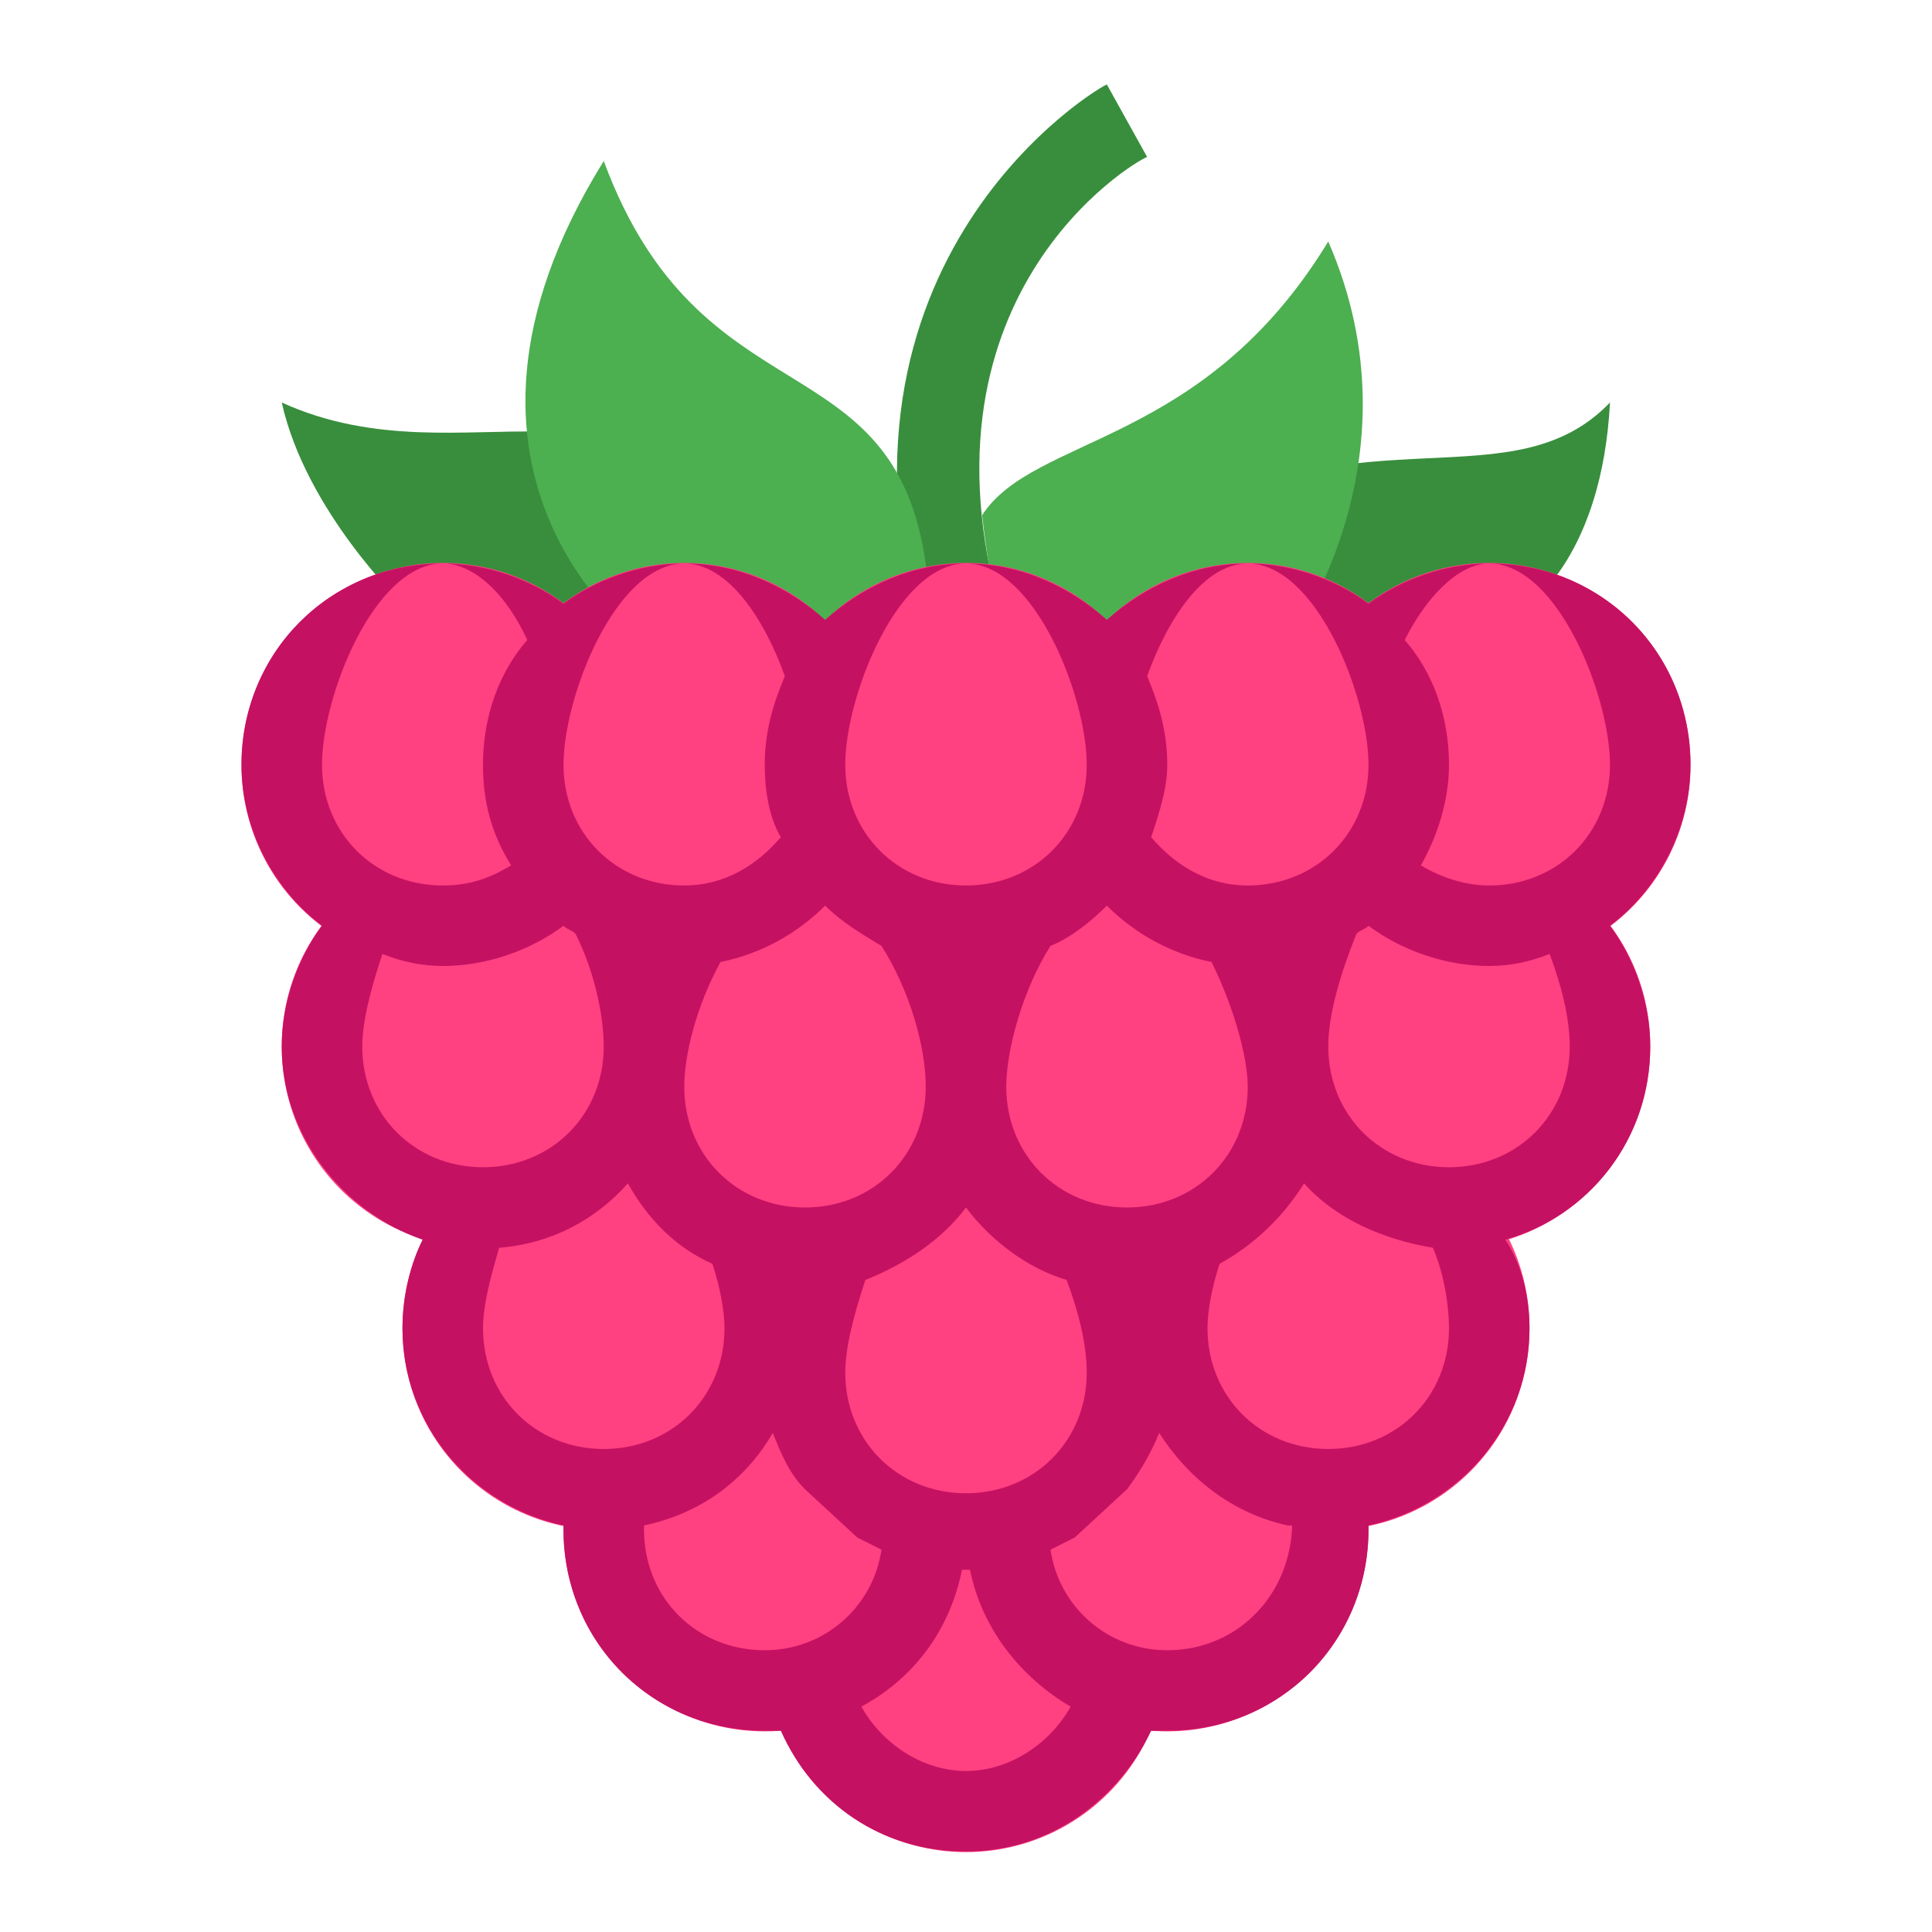
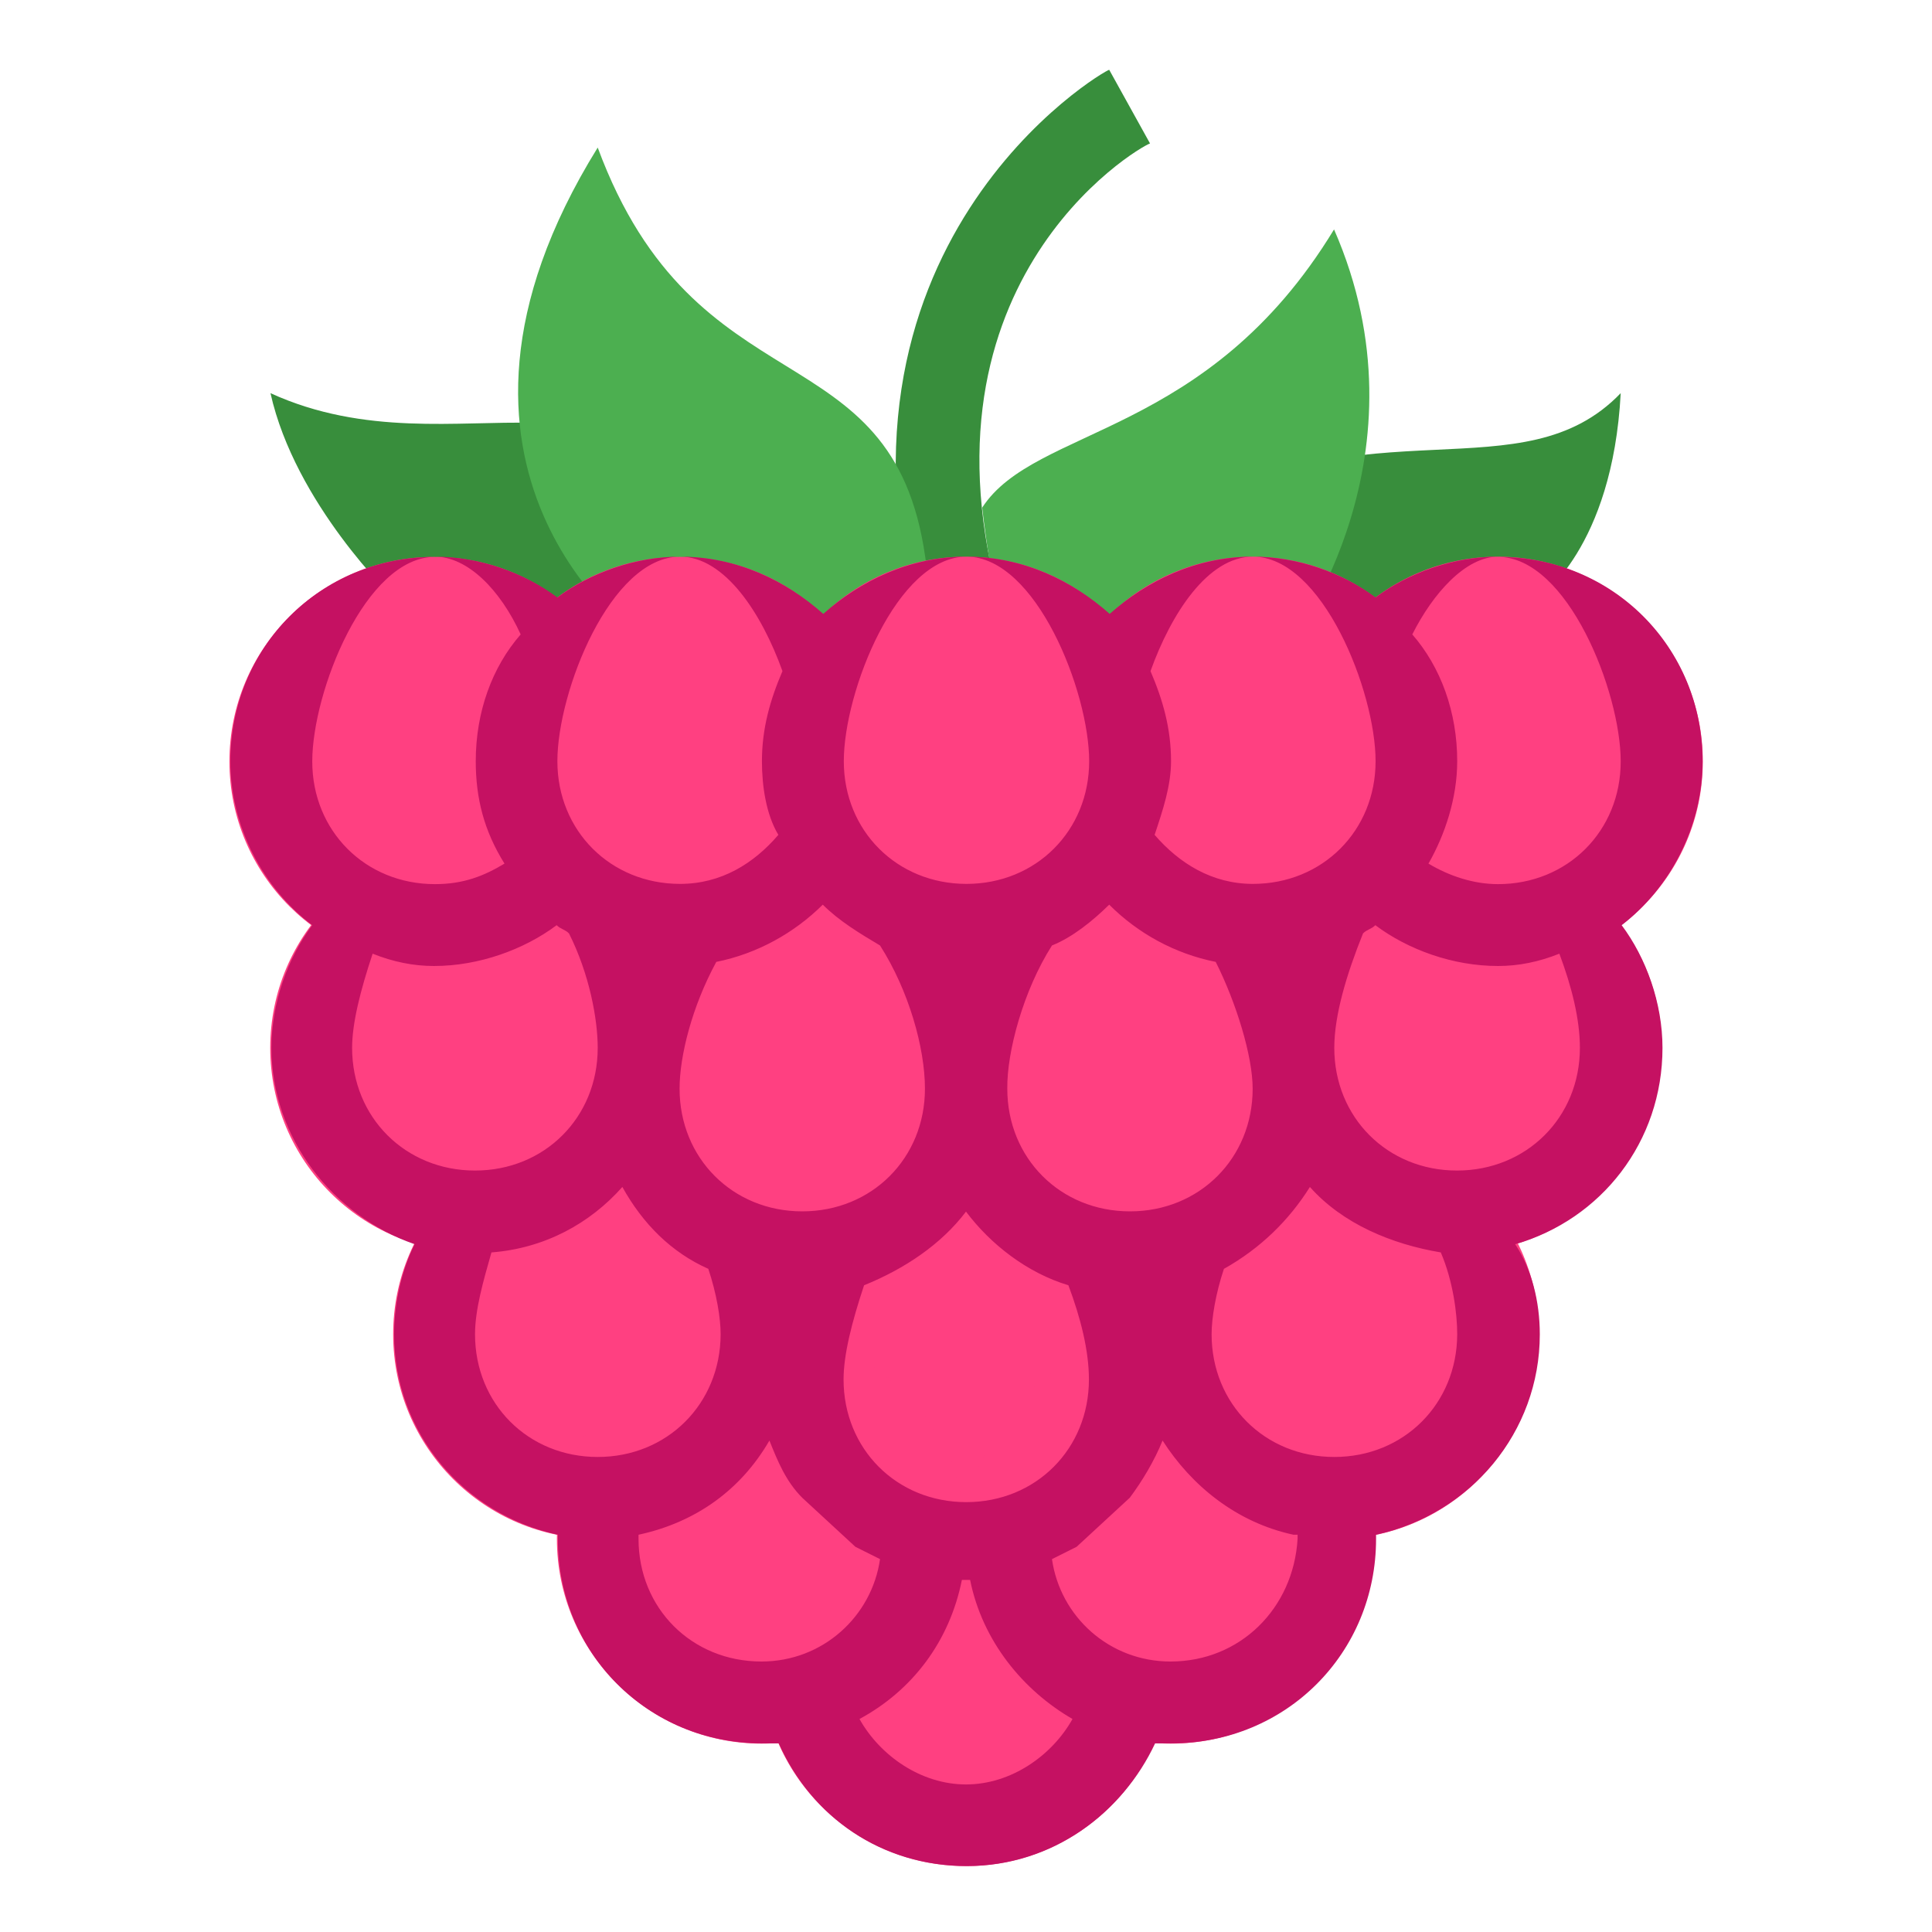
- <svg xmlns="http://www.w3.org/2000/svg" width="800px" height="800px" viewBox="0 0 1024 1024" class="icon" version="1.1">
-   <path d="M597.333 320s-10.667-21.333 21.333-42.667c104.533-59.733 183.467-10.667 234.667-64-4.267 81.067-42.667 106.667-42.667 106.667H597.333z m-64 14.933C477.867 157.867 601.6 85.333 608 83.2L597.333 64l10.667 19.2-21.333-38.4c-2.133 0-160 91.733-96 302.933l42.667-12.8z m-170.667-14.933v-21.333c-17.067-117.333-115.2-40.533-213.333-85.333 12.8 57.6 64 106.667 64 106.667h149.333z" fill="#388E3C" />
-   <path d="M682.667 341.333h-149.333c-6.4-21.333-10.667-49.067-12.8-68.267 27.733-42.667 117.333-36.267 183.467-145.067 51.2 117.333-21.333 213.333-21.333 213.333z m-192 0s8.533 14.933 0-42.667c-17.067-119.467-119.467-74.667-170.667-213.333-104.533 168.533 21.333 256 21.333 256h149.333z" fill="#4CAF50" />
-   <path d="M320 704m-106.667 0a106.667 106.667 0 1 0 213.333 0 106.667 106.667 0 1 0-213.333 0Z" fill="#FF4081" />
-   <path d="M512 725.333m-106.667 0a106.667 106.667 0 1 0 213.333 0 106.667 106.667 0 1 0-213.333 0Z" fill="#FF4081" />
-   <path d="M704 704m-106.667 0a106.667 106.667 0 1 0 213.333 0 106.667 106.667 0 1 0-213.333 0Z" fill="#FF4081" />
-   <path d="M597.333 576m-106.667 0a106.667 106.667 0 1 0 213.333 0 106.667 106.667 0 1 0-213.333 0Z" fill="#FF4081" />
-   <path d="M768 554.667m-106.667 0a106.667 106.667 0 1 0 213.333 0 106.667 106.667 0 1 0-213.333 0Z" fill="#FF4081" />
-   <path d="M256 554.667m-106.667 0a106.667 106.667 0 1 0 213.333 0 106.667 106.667 0 1 0-213.333 0Z" fill="#FF4081" />
-   <path d="M426.667 576m-106.667 0a106.667 106.667 0 1 0 213.333 0 106.667 106.667 0 1 0-213.333 0Z" fill="#FF4081" />
-   <path d="M234.667 405.333m-106.667 0a106.667 106.667 0 1 0 213.333 0 106.667 106.667 0 1 0-213.333 0Z" fill="#FF4081" />
-   <path d="M789.333 405.333m-106.667 0a106.667 106.667 0 1 0 213.333 0 106.667 106.667 0 1 0-213.333 0Z" fill="#FF4081" />
-   <path d="M362.667 405.333m-106.667 0a106.667 106.667 0 1 0 213.333 0 106.667 106.667 0 1 0-213.333 0Z" fill="#FF4081" />
-   <path d="M661.333 405.333m-106.667 0a106.667 106.667 0 1 0 213.333 0 106.667 106.667 0 1 0-213.333 0Z" fill="#FF4081" />
-   <path d="M512 405.333m-106.667 0a106.667 106.667 0 1 0 213.333 0 106.667 106.667 0 1 0-213.333 0Z" fill="#FF4081" />
-   <path d="M512 874.667m-106.667 0a106.667 106.667 0 1 0 213.333 0 106.667 106.667 0 1 0-213.333 0Z" fill="#FF4081" />
-   <path d="M618.667 810.667m-106.667 0a106.667 106.667 0 1 0 213.333 0 106.667 106.667 0 1 0-213.333 0Z" fill="#FF4081" />
-   <path d="M405.333 810.667m-106.667 0a106.667 106.667 0 1 0 213.333 0 106.667 106.667 0 1 0-213.333 0Z" fill="#FF4081" />
-   <path d="M512 810.667c-4.267-2.133-6.4-2.133-8.533-2.133 2.133 2.133 6.4 2.133 8.533 2.133z" fill="#C51162" />
-   <path d="M896 405.333c0-59.733-46.933-106.667-106.667-106.667 36.267 0 64 70.4 64 106.667s-27.733 64-64 64c-12.8 0-25.6-4.267-36.267-10.667 8.533-14.933 14.933-34.133 14.933-53.333 0-25.6-8.533-49.067-23.467-66.133 10.667-21.333 27.733-40.533 44.8-40.533-23.467 0-46.933 8.533-64 21.333-17.067-12.8-40.533-21.333-64-21.333 36.267 0 64 70.4 64 106.667s-27.733 64-64 64c-21.333 0-38.4-10.667-51.2-25.6 4.267-12.8 8.533-25.6 8.533-38.4 0-17.067-4.267-32-10.667-46.933 10.667-29.867 29.867-59.733 53.333-59.733-29.867 0-55.467 12.8-74.667 29.867-19.2-17.067-44.8-29.867-74.667-29.867 36.267 0 64 70.4 64 106.667s-27.733 64-64 64-64-27.733-64-64 27.733-106.667 64-106.667c-29.867 0-55.467 12.8-74.667 29.867-19.2-17.067-44.8-29.867-74.667-29.867 23.467 0 42.667 29.867 53.333 59.733-6.4 14.933-10.667 29.867-10.667 46.933 0 12.8 2.133 27.733 8.533 38.4-12.8 14.933-29.867 25.6-51.2 25.6-36.267 0-64-27.733-64-64s27.733-106.667 64-106.667c-23.467 0-46.933 8.533-64 21.333-17.067-12.8-40.533-21.333-64-21.333 17.067 0 34.133 17.067 44.8 40.533-14.933 17.067-23.467 40.533-23.467 66.133 0 19.2 4.267 36.267 14.933 53.333-10.667 6.4-21.333 10.667-36.267 10.667-36.267 0-64-27.733-64-64s27.733-106.667 64-106.667c-59.733 0-106.667 46.933-106.667 106.667 0 34.133 17.067 66.133 42.667 85.333-12.8 17.067-21.333 40.533-21.333 64 0 46.933 32 87.467 74.667 102.4-6.4 12.8-10.667 29.867-10.667 46.933 0 51.2 36.267 93.867 85.333 104.533v2.133c0 59.733 46.933 106.667 106.667 106.667h8.533c17.067 38.4 53.333 64 98.133 64 44.8 0 81.067-27.733 98.133-64h8.533c59.733 0 106.667-46.933 106.667-106.667v-2.133c49.067-10.667 85.333-53.333 85.333-104.533 0-17.067-4.267-34.133-12.8-46.933 44.8-12.8 76.8-53.333 76.8-102.4 0-23.467-8.533-46.933-21.333-64 25.6-19.2 42.667-51.2 42.667-85.333z m-339.2 96c10.667-4.267 21.333-12.8 29.867-21.333 14.933 14.933 34.133 25.6 55.467 29.867 10.667 21.333 19.2 49.067 19.2 66.133 0 36.267-27.733 64-64 64s-64-27.733-64-64c0-19.2 8.533-51.2 23.467-74.667zM512 512z m0 128c12.8 17.067 32 32 53.333 38.4 6.4 17.067 10.667 34.133 10.667 49.067 0 36.267-27.733 64-64 64s-64-27.733-64-64c0-12.8 4.267-29.867 10.667-49.067 21.333-8.533 40.533-21.333 53.333-38.4z m-130.133-130.133c21.333-4.267 40.533-14.933 55.467-29.867 8.533 8.533 19.2 14.933 29.867 21.333C482.133 524.8 490.667 554.667 490.667 576c0 36.267-27.733 64-64 64s-64-27.733-64-64c0-17.067 6.4-42.667 19.2-66.133zM192 554.667c0-12.8 4.267-29.867 10.667-49.067 10.667 4.267 21.333 6.4 32 6.4 23.467 0 46.933-8.533 64-21.333 2.133 2.133 4.267 2.133 6.4 4.267 10.667 21.333 14.933 44.8 14.933 59.733 0 36.267-27.733 64-64 64s-64-27.733-64-64z m128 213.333c-36.267 0-64-27.733-64-64 0-12.8 4.267-27.733 8.533-42.667 27.733-2.133 51.2-14.933 68.267-34.133 10.667 19.2 25.6 34.133 44.8 42.667 4.267 12.8 6.4 25.6 6.4 34.133 0 36.267-27.733 64-64 64z m21.333 42.667v-2.133c29.867-6.4 53.333-23.467 68.267-49.067 4.267 10.667 8.533 21.333 17.067 29.867l27.733 25.6 12.8 6.4c-4.267 29.867-29.867 53.333-61.867 53.333-36.267 0-64-27.733-64-64z m170.667 128c-23.467 0-44.8-14.933-55.467-34.133 27.733-14.933 46.933-40.533 53.333-72.533h4.267c6.4 32 27.733 57.6 53.333 72.533-10.667 19.2-32 34.133-55.467 34.133z m106.667-64c-32 0-57.6-23.467-61.867-53.333l12.8-6.4L597.333 789.333c6.4-8.533 12.8-19.2 17.067-29.867 14.933 23.467 38.4 42.667 68.267 49.067h2.133v2.133c-2.133 36.267-29.867 64-66.133 64z m85.333-106.667c-36.267 0-64-27.733-64-64 0-8.533 2.133-21.333 6.4-34.133 19.2-10.667 34.133-25.6 44.8-42.667 17.067 19.2 42.667 29.867 68.267 34.133 6.4 14.933 8.533 32 8.533 42.667 0 36.267-27.733 64-64 64z m64-149.333c-36.267 0-64-27.733-64-64 0-17.067 6.4-38.4 14.933-59.733 2.133-2.133 4.267-2.133 6.4-4.267 17.067 12.8 40.533 21.333 64 21.333 10.667 0 21.333-2.133 32-6.4 6.4 17.067 10.667 34.133 10.667 49.067 0 36.267-27.733 64-64 64z" fill="#C51162" />
+ <svg xmlns="http://www.w3.org/2000/svg" version="1.1" id="Layer_1" x="0px" y="0px" viewBox="0 0 800 800" style="enable-background:new 0 0 800 800;" xml:space="preserve">
+   <style type="text/css">
+ 	.st0{fill:#388E3C;}
+ 	.st1{fill:#4CAF50;}
+ 	.st2{fill:#FF4081;}
+ 	.st3{fill:#C51162;}
+ </style>
+   <path class="st0" d="M467.8,247.5c0,0-8.5-16.9,16.9-33.9c83-47.4,145.7-8.5,186.4-50.8c-3.4,64.4-33.9,84.7-33.9,84.7H467.8z   M416.9,259.3c-44.1-140.6,54.2-198.2,59.3-199.9l-8.5-15.2l8.5,15.2l-16.9-30.5c-1.7,0-127.1,72.9-76.3,240.6L416.9,259.3  L416.9,259.3z M281.4,247.5v-16.9c-13.6-93.2-91.5-32.2-169.4-67.8c10.2,45.8,50.8,84.7,50.8,84.7L281.4,247.5L281.4,247.5z" />
+   <path class="st1" d="M535.6,264.4H416.9c-5.1-16.9-8.5-39-10.2-54.2c22-33.9,93.2-28.8,145.7-115.2  C593.2,188.2,535.6,264.4,535.6,264.4L535.6,264.4z M383.1,264.4c0,0,6.8,11.9,0-33.9c-13.6-94.9-94.9-59.3-135.6-169.4  c-83,133.9,16.9,203.3,16.9,203.3H383.1L383.1,264.4z" />
+   <path class="st2" d="M162.8,552.5c0,46.8,37.9,84.7,84.7,84.7s84.7-37.9,84.7-84.7c0-46.8-37.9-84.7-84.7-84.7  S162.8,505.7,162.8,552.5C162.8,552.5,162.8,552.5,162.8,552.5L162.8,552.5z" />
+   <path class="st2" d="M315.3,569.4c0,46.8,37.9,84.7,84.7,84.7s84.7-37.9,84.7-84.7c0-46.8-37.9-84.7-84.7-84.8  S315.3,522.6,315.3,569.4C315.3,569.4,315.3,569.4,315.3,569.4L315.3,569.4z" />
+   <path class="st2" d="M467.8,552.5c0,46.8,37.9,84.7,84.7,84.8c46.8,0,84.7-37.9,84.8-84.7c0,0,0,0,0-0.1c0-46.8-37.9-84.7-84.7-84.8  S467.8,505.6,467.8,552.5C467.8,552.4,467.8,552.5,467.8,552.5z" />
+   <path class="st2" d="M383.1,450.8c0,46.8,37.9,84.7,84.7,84.7c46.8,0,84.7-37.9,84.7-84.7c0-46.8-37.9-84.7-84.7-84.8  S383.1,404,383.1,450.8C383.1,450.8,383.1,450.8,383.1,450.8L383.1,450.8z" />
+   <path class="st2" d="M518.6,433.9c0,46.8,37.9,84.7,84.7,84.8c46.8,0,84.7-37.9,84.8-84.7c0,0,0,0,0-0.1c0-46.8-37.9-84.7-84.7-84.8  C556.6,349.1,518.6,387,518.6,433.9C518.6,433.8,518.6,433.9,518.6,433.9z" />
+   <path class="st2" d="M111.9,433.9c0,46.8,37.9,84.7,84.7,84.7s84.7-37.9,84.7-84.7c0-46.8-37.9-84.7-84.7-84.7  C149.9,349.1,111.9,387.1,111.9,433.9C111.9,433.9,111.9,433.9,111.9,433.9L111.9,433.9z" />
+   <path class="st2" d="M247.5,450.8c0,46.8,37.9,84.7,84.7,84.8c46.8,0,84.7-37.9,84.8-84.7c0,0,0,0,0-0.1c0-46.8-37.9-84.7-84.7-84.8  S247.5,404,247.5,450.8C247.5,450.8,247.5,450.8,247.5,450.8z" />
+   <path class="st2" d="M95,315.3c0,46.8,37.9,84.7,84.7,84.8s84.7-37.9,84.8-84.7c0,0,0,0,0-0.1c0-46.8-37.9-84.7-84.7-84.7  C132.9,230.5,95,268.5,95,315.3C95,315.3,95,315.3,95,315.3L95,315.3z" />
+   <path class="st2" d="M535.6,315.3c0,46.8,37.9,84.7,84.7,84.8s84.7-37.9,84.8-84.7c0,0,0,0,0-0.1c0-46.8-37.9-84.7-84.7-84.8  C573.5,230.5,535.6,268.4,535.6,315.3C535.6,315.2,535.6,315.2,535.6,315.3z" />
+   <path class="st2" d="M196.7,315.3c0,46.8,37.9,84.7,84.7,84.8s84.7-37.9,84.8-84.7c0,0,0,0,0-0.1c0-46.8-37.9-84.7-84.7-84.7  C234.6,230.5,196.7,268.5,196.7,315.3C196.7,315.3,196.7,315.3,196.7,315.3L196.7,315.3z" />
+   <path class="st2" d="M433.9,315.3c0,46.8,37.9,84.7,84.7,84.8c46.8,0,84.7-37.9,84.8-84.7c0,0,0,0,0-0.1c0-46.8-37.9-84.7-84.7-84.8  C471.9,230.5,433.9,268.4,433.9,315.3C433.9,315.2,433.9,315.2,433.9,315.3z" />
+   <path class="st2" d="M315.3,315.3c0,46.8,37.9,84.7,84.7,84.7s84.7-37.9,84.7-84.7c0-46.8-37.9-84.7-84.7-84.8  C353.2,230.5,315.3,268.4,315.3,315.3C315.3,315.2,315.3,315.2,315.3,315.3L315.3,315.3z" />
+   <path class="st2" d="M315.3,688c0,46.8,37.9,84.7,84.7,84.7s84.7-37.9,84.7-84.7c0-46.8-37.9-84.7-84.7-84.8S315.3,641.2,315.3,688  C315.3,688,315.3,688,315.3,688L315.3,688z" />
+   <path class="st2" d="M400,637.2c0,46.8,37.9,84.7,84.7,84.8c46.8,0,84.7-37.9,84.8-84.7c0,0,0,0,0-0.1c0-46.8-37.9-84.7-84.7-84.8  C438,552.4,400,590.4,400,637.2C400,637.2,400,637.2,400,637.2z" />
+   <path class="st2" d="M230.6,637.2c0,46.8,37.9,84.7,84.7,84.8c46.8,0,84.7-37.9,84.8-84.7c0,0,0,0,0-0.1c0-46.8-37.9-84.7-84.7-84.8  C268.5,552.4,230.6,590.4,230.6,637.2C230.6,637.2,230.6,637.2,230.6,637.2z" />
+   <path class="st3" d="M400,637.2c-3.4-1.7-5.1-1.7-6.8-1.7C394.9,637.2,398.3,637.2,400,637.2z" />
+   <path class="st3" d="M705,315.3c0-47.4-37.3-84.7-84.7-84.7c28.8,0,50.8,55.9,50.8,84.7c0,28.8-22,50.8-50.8,50.8  c-10.2,0-20.3-3.4-28.8-8.5c6.8-11.9,11.9-27.1,11.9-42.4c0-20.3-6.8-39-18.6-52.5c8.5-16.9,22-32.2,35.6-32.2  c-18.6,0-37.3,6.8-50.8,16.9c-13.6-10.2-32.2-16.9-50.8-16.9c28.8,0,50.8,55.9,50.8,84.7c0,28.8-22,50.8-50.8,50.8  c-16.9,0-30.5-8.5-40.7-20.3c3.4-10.2,6.8-20.3,6.8-30.5c0-13.6-3.4-25.4-8.5-37.3c8.5-23.7,23.7-47.4,42.4-47.4  c-23.7,0-44.1,10.2-59.3,23.7c-15.3-13.6-35.6-23.7-59.3-23.7c28.8,0,50.8,55.9,50.8,84.7c0,28.8-22,50.8-50.8,50.8  s-50.8-22-50.8-50.8c0-28.8,22-84.7,50.8-84.7c-23.7,0-44.1,10.2-59.3,23.7c-15.3-13.6-35.6-23.7-59.3-23.7  c18.6,0,33.9,23.7,42.4,47.4c-5.1,11.9-8.5,23.7-8.5,37.3c0,10.2,1.7,22,6.8,30.5c-10.2,11.9-23.7,20.3-40.7,20.3  c-28.8,0-50.8-22-50.8-50.8s22-84.7,50.8-84.7c-18.6,0-37.3,6.8-50.8,16.9c-13.6-10.2-32.2-16.9-50.8-16.9  c13.6,0,27.1,13.6,35.6,32.2c-11.9,13.6-18.6,32.2-18.6,52.5c0,15.3,3.4,28.8,11.9,42.4c-8.5,5.1-16.9,8.5-28.8,8.5  c-28.8,0-50.8-22-50.8-50.8s22-84.7,50.8-84.7c-47.4,0-84.7,37.3-84.7,84.7c0,27.1,13.6,52.5,33.9,67.8  c-10.2,13.6-16.9,32.2-16.9,50.8c0,37.3,25.4,69.5,59.3,81.3c-5.1,10.2-8.5,23.7-8.5,37.3c0,40.7,28.8,74.6,67.8,83v1.7  c0,47.4,37.3,84.7,84.7,84.7h6.8c13.6,30.5,42.4,50.8,77.9,50.8s64.4-22,77.9-50.8h6.8c47.4,0,84.7-37.3,84.7-84.7v-1.7  c39-8.5,67.8-42.4,67.8-83c0-13.6-3.4-27.1-10.2-37.3c35.6-10.2,61-42.4,61-81.3c0-18.6-6.8-37.3-16.9-50.8  C691.4,367.8,705,342.4,705,315.3L705,315.3z M435.6,391.5c8.5-3.4,16.9-10.2,23.7-16.9c11.9,11.9,27.1,20.3,44.1,23.7  c8.5,16.9,15.3,39,15.3,52.5c0,28.8-22,50.8-50.8,50.8c-28.8,0-50.8-22-50.8-50.8C416.9,435.6,423.7,410.2,435.6,391.5z M400,501.7  c10.2,13.6,25.4,25.4,42.4,30.5c5.1,13.6,8.5,27.1,8.5,39c0,28.8-22,50.8-50.8,50.8s-50.8-22-50.8-50.8c0-10.2,3.4-23.7,8.5-39  C374.6,525.4,389.8,515.2,400,501.7z M296.6,398.3c16.9-3.4,32.2-11.9,44.1-23.7c6.8,6.8,15.3,11.9,23.7,16.9  c11.9,18.6,18.6,42.4,18.6,59.3c0,28.8-22,50.8-50.8,50.8c-28.8,0-50.8-22-50.8-50.8C281.4,437.3,286.5,416.9,296.6,398.3z   M145.8,433.9c0-10.2,3.4-23.7,8.5-39c8.5,3.4,16.9,5.1,25.4,5.1c18.6,0,37.3-6.8,50.8-16.9c1.7,1.7,3.4,1.7,5.1,3.4  c8.5,16.9,11.9,35.6,11.9,47.4c0,28.8-22,50.8-50.8,50.8S145.8,462.7,145.8,433.9z M247.5,603.3c-28.8,0-50.8-22-50.8-50.8  c0-10.2,3.4-22,6.8-33.9c22-1.7,40.7-11.9,54.2-27.1c8.5,15.3,20.3,27.1,35.6,33.9c3.4,10.2,5.1,20.3,5.1,27.1  C298.3,581.3,276.3,603.3,247.5,603.3L247.5,603.3z M264.4,637.2v-1.7c23.7-5.1,42.4-18.6,54.2-39c3.4,8.5,6.8,16.9,13.6,23.7  l22,20.3l10.2,5.1c-3.4,23.7-23.7,42.4-49.1,42.4C286.5,688,264.4,666,264.4,637.2L264.4,637.2z M400,738.9  c-18.6,0-35.6-11.9-44.1-27.1c22-11.9,37.3-32.2,42.4-57.6h3.4c5.1,25.4,22,45.8,42.4,57.6C435.6,727,418.6,738.9,400,738.9z   M484.7,688c-25.4,0-45.7-18.6-49.1-42.4l10.2-5.1l22-20.3c5.1-6.8,10.2-15.3,13.6-23.7c11.9,18.6,30.5,33.9,54.2,39h1.7v1.7  C535.6,666,513.5,688,484.7,688L484.7,688z M552.5,603.3c-28.8,0-50.8-22-50.8-50.8c0-6.8,1.7-16.9,5.1-27.1  c15.2-8.5,27.1-20.3,35.6-33.9c13.6,15.3,33.9,23.7,54.2,27.1c5.1,11.9,6.8,25.4,6.8,33.9C603.3,581.3,581.3,603.3,552.5,603.3  L552.5,603.3z M603.3,484.7c-28.8,0-50.8-22-50.8-50.8c0-13.6,5.1-30.5,11.9-47.4c1.7-1.7,3.4-1.7,5.1-3.4  c13.6,10.2,32.2,16.9,50.8,16.9c8.5,0,16.9-1.7,25.4-5.1c5.1,13.6,8.5,27.1,8.5,39C654.2,462.7,632.1,484.7,603.3,484.7L603.3,484.7  z" />
</svg>
